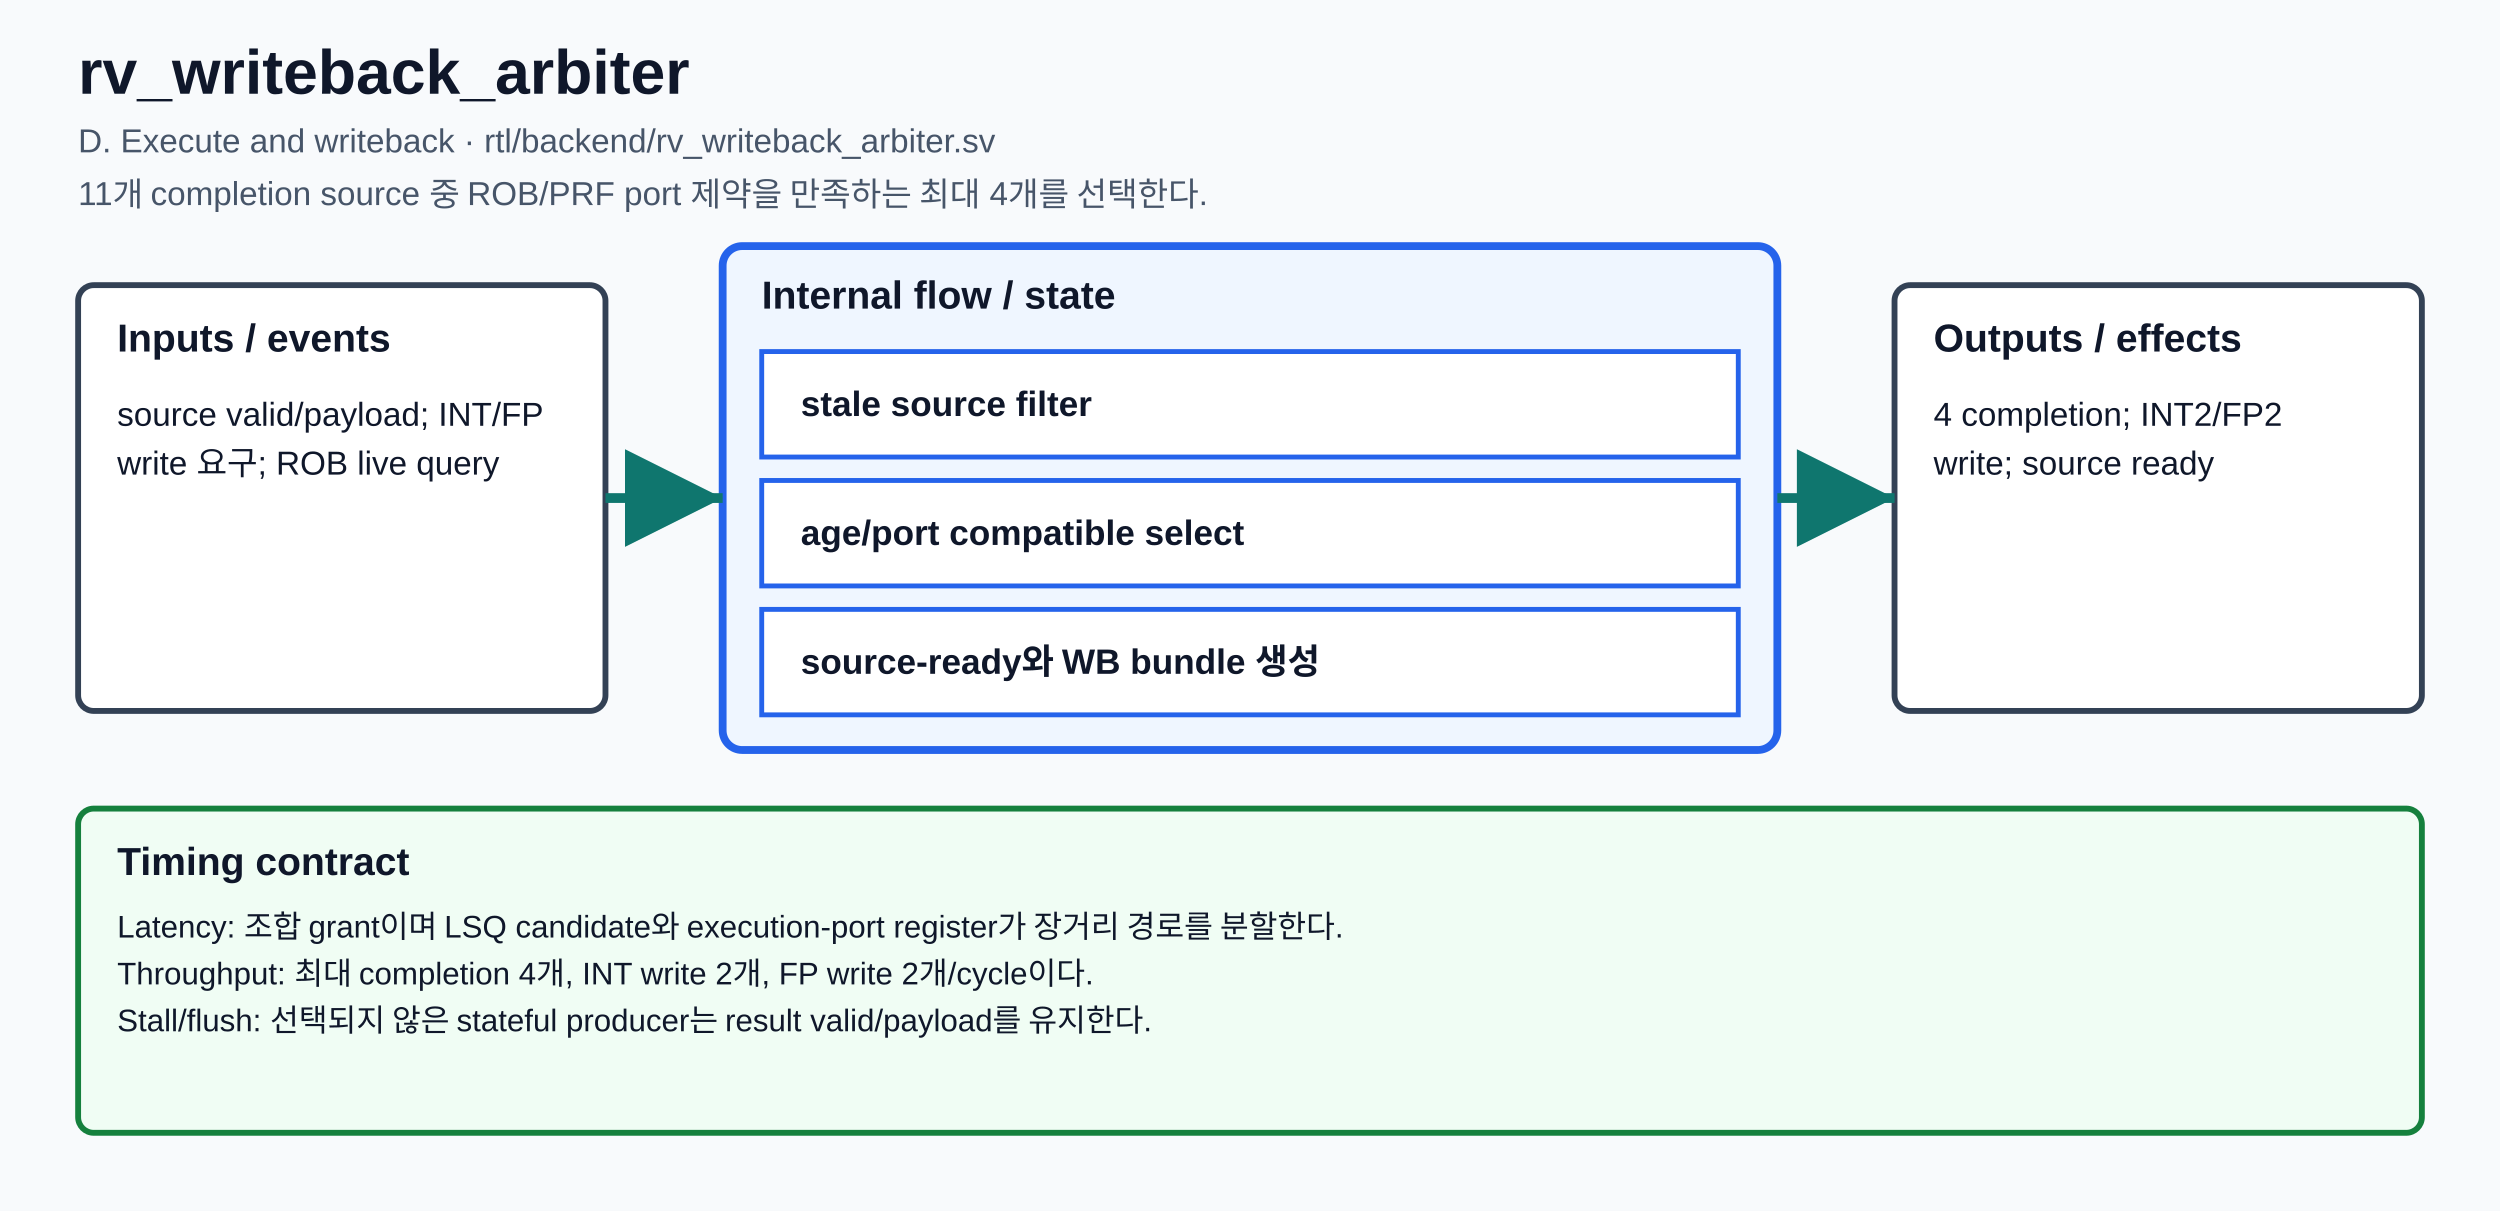
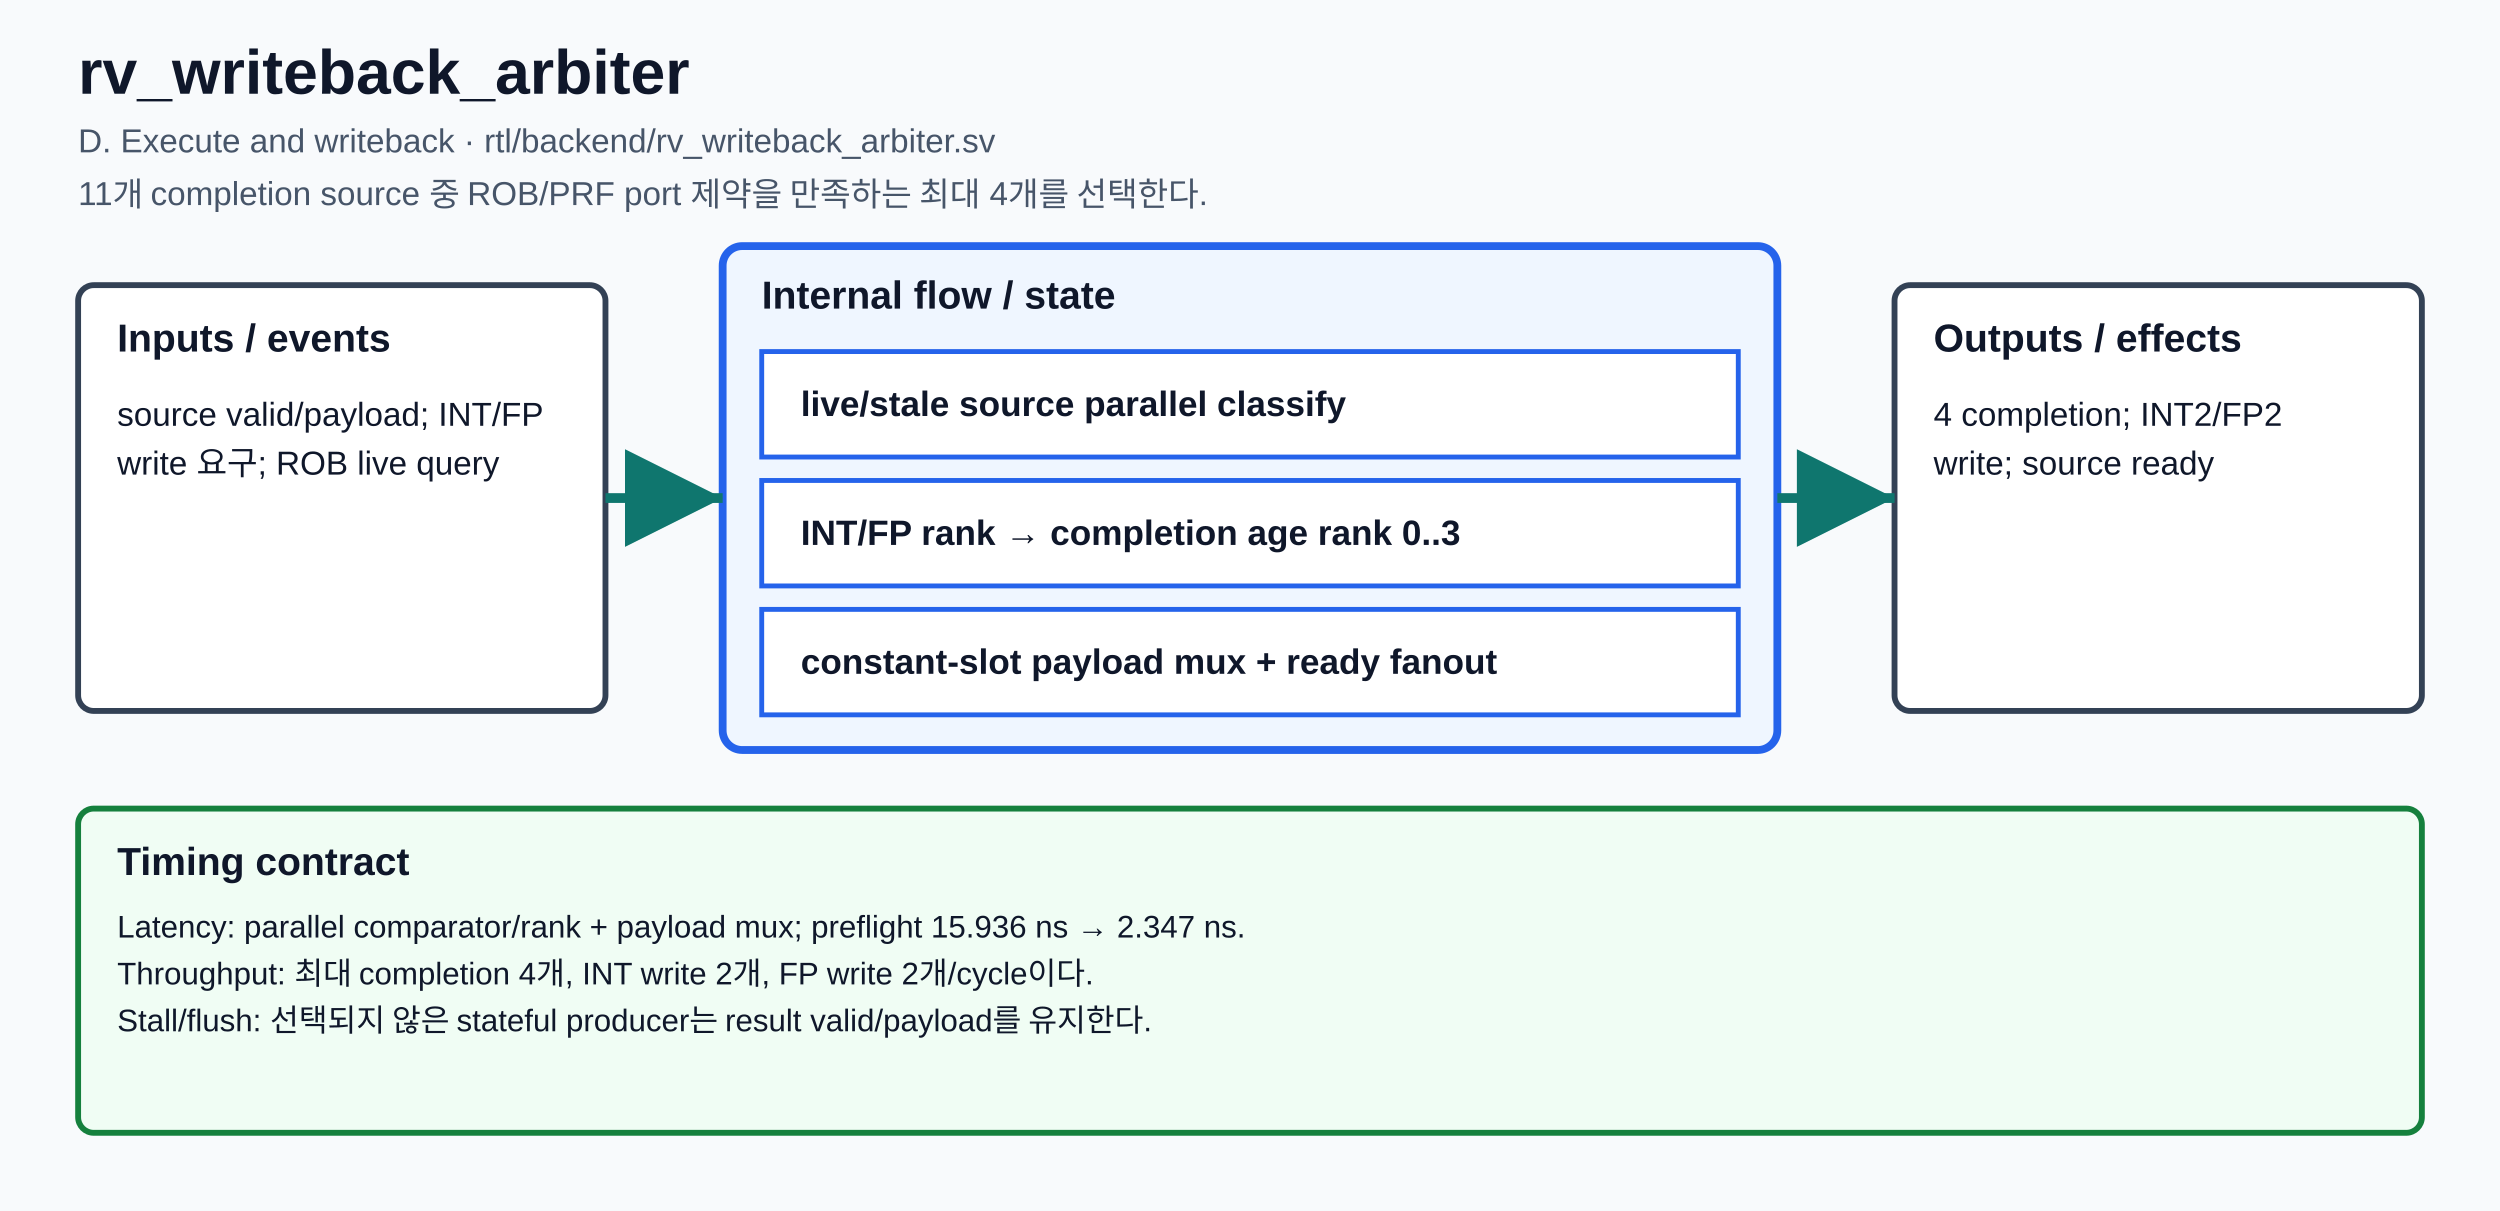
<svg xmlns="http://www.w3.org/2000/svg" width="1280" height="620" viewBox="0 0 1280 620" role="img" aria-labelledby="title desc">
  <defs>
    <marker id="arrow" markerWidth="12" markerHeight="12" refX="10" refY="5" orient="auto">
      <path d="M0,0 L10,5 L0,10 Z" class="arrow-head" />
    </marker>
  </defs>
  <style>
  .bg { fill:#f8fafc; } .panel { fill:#ffffff; stroke:#334155; stroke-width:3; }
  .core { fill:#eff6ff; stroke:#2563eb; stroke-width:4; } .stage { fill:#ffffff; stroke:#2563eb; stroke-width:2.5; }
  .timing { fill:#f0fdf4; stroke:#15803d; stroke-width:3; } .wire { fill:none; stroke:#0f766e; stroke-width:5; marker-end:url(#arrow); }
  .arrow-head { fill:#0f766e; } text { font-family:'Noto Sans KR','Malgun Gothic',Arial,sans-serif; fill:#0f172a; }
  .title { font-size:32px; font-weight:700; } .subtitle { font-size:17px; fill:#475569; }
  .label { font-size:20px; font-weight:700; } .body { font-size:17px; } .stage-text { font-size:18px; font-weight:600; }
  .timing-text { font-size:16px; }
  @media (prefers-color-scheme:dark) { .bg{fill:#0f172a} .panel{fill:#111827;stroke:#94a3b8} .core{fill:#172554;stroke:#60a5fa} .stage{fill:#111827;stroke:#60a5fa} .timing{fill:#052e16;stroke:#4ade80} text{fill:#e5e7eb} .subtitle{fill:#cbd5e1} .wire{stroke:#5eead4} .arrow-head{fill:#5eead4} }
</style>
  <rect width="1280" height="620" class="bg" />
  <text x="40" y="48" class="title">rv_writeback_arbiter</text>
  <text x="40" y="78" class="subtitle">D. Execute and writeback · rtl/backend/rv_writeback_arbiter.sv</text>
  <text x="40" y="105" class="subtitle">
    <tspan x="40" dy="0">11개 completion source 중 ROB/PRF port 제약을 만족하는 최대 4개를 선택한다.</tspan>
  </text>
  <rect x="40" y="146" width="270" height="218" rx="8" class="panel" />
  <text x="60" y="180" class="label">Inputs / events</text>
  <text x="60" y="218" class="body">
    <tspan x="60" dy="0">source valid/payload; INT/FP</tspan>
    <tspan x="60" dy="25">write 요구; ROB live query</tspan>
  </text>
  <rect x="370" y="126" width="540" height="258" rx="10" class="core" />
  <text x="390" y="158" class="label">Internal flow / state</text>
  <rect x="390" y="180" width="500" height="54" class="stage" />
  <text x="410" y="213" class="stage-text">
-     <tspan x="410" dy="0">stale source filter</tspan>
+     <tspan x="410" dy="0">live/stale source parallel classify</tspan>
  </text>
  <rect x="390" y="246" width="500" height="54" class="stage" />
  <text x="410" y="279" class="stage-text">
-     <tspan x="410" dy="0">age/port compatible select</tspan>
+     <tspan x="410" dy="0">INT/FP rank → completion age rank 0..3</tspan>
  </text>
  <rect x="390" y="312" width="500" height="54" class="stage" />
  <text x="410" y="345" class="stage-text">
-     <tspan x="410" dy="0">source-ready와 WB bundle 생성</tspan>
+     <tspan x="410" dy="0">constant-slot payload mux + ready fanout</tspan>
  </text>
  <rect x="970" y="146" width="270" height="218" rx="8" class="panel" />
  <text x="990" y="180" class="label">Outputs / effects</text>
  <text x="990" y="218" class="body">
    <tspan x="990" dy="0">4 completion; INT2/FP2</tspan>
    <tspan x="990" dy="25">write; source ready</tspan>
  </text>
  <path d="M310 255 H350 V255 H370" class="wire" />
  <path d="M910 255 H950 V255 H970" class="wire" />
  <rect x="40" y="414" width="1200" height="166" rx="8" class="timing" />
  <text x="60" y="448" class="label">Timing contract</text>
  <text x="60" y="480" class="timing-text">
-     <tspan x="60" dy="0">Latency: 조합 grant이며 LSQ candidate와 execution-port register가 장거리 경로를 분할한다.</tspan>
+     <tspan x="60" dy="0">Latency: parallel comparator/rank + payload mux; preflight 15.936 ns → 2.347 ns.</tspan>
    <tspan x="60" dy="24">Throughput: 최대 completion 4개, INT write 2개, FP write 2개/cycle이다.</tspan>
    <tspan x="60" dy="24">Stall/flush: 선택되지 않은 stateful producer는 result valid/payload를 유지한다.</tspan>
  </text>
</svg>
